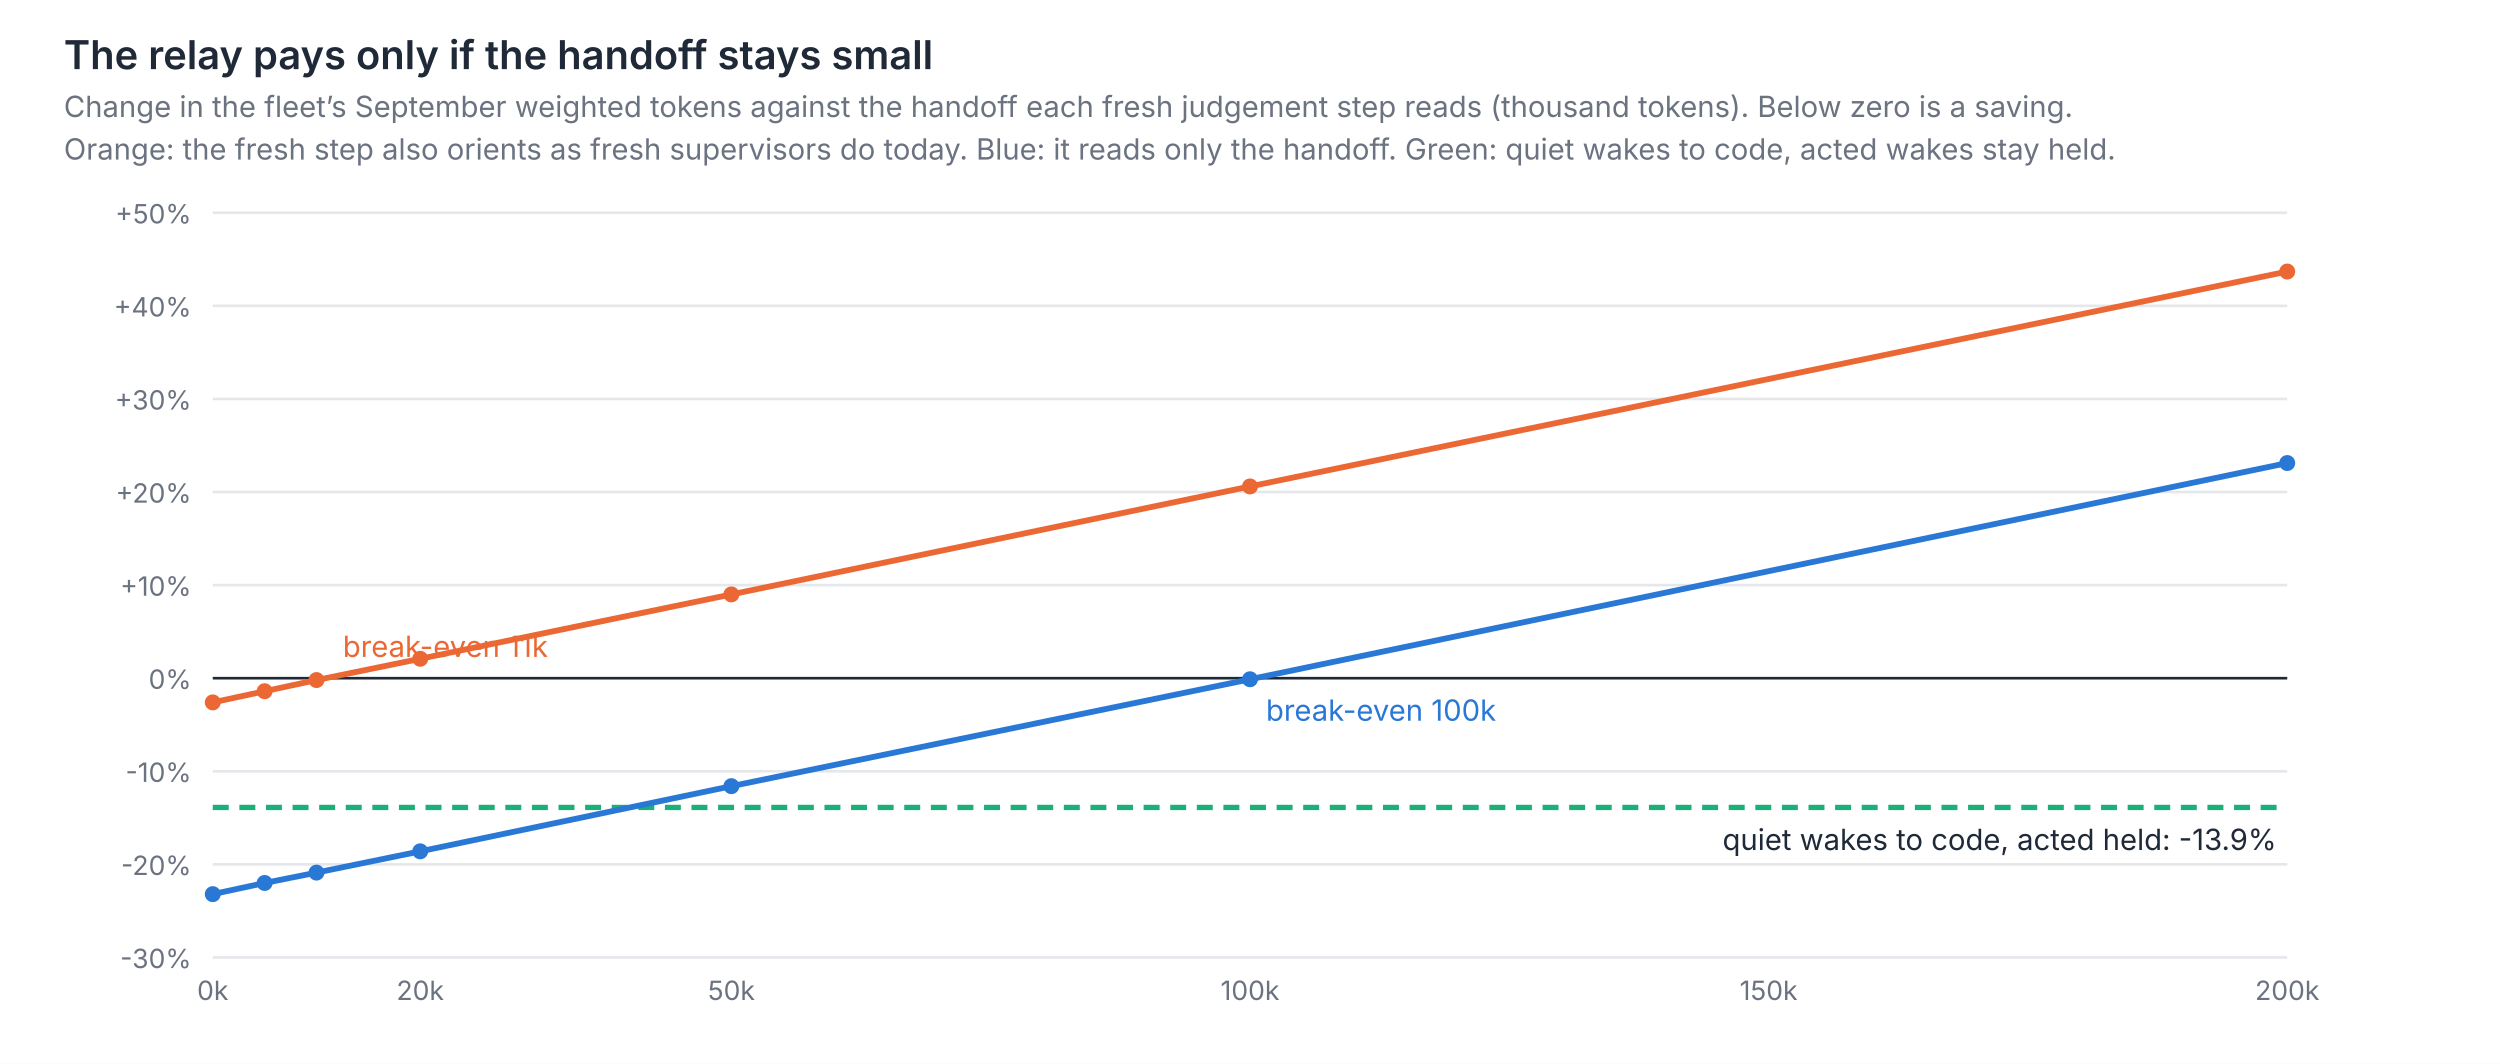
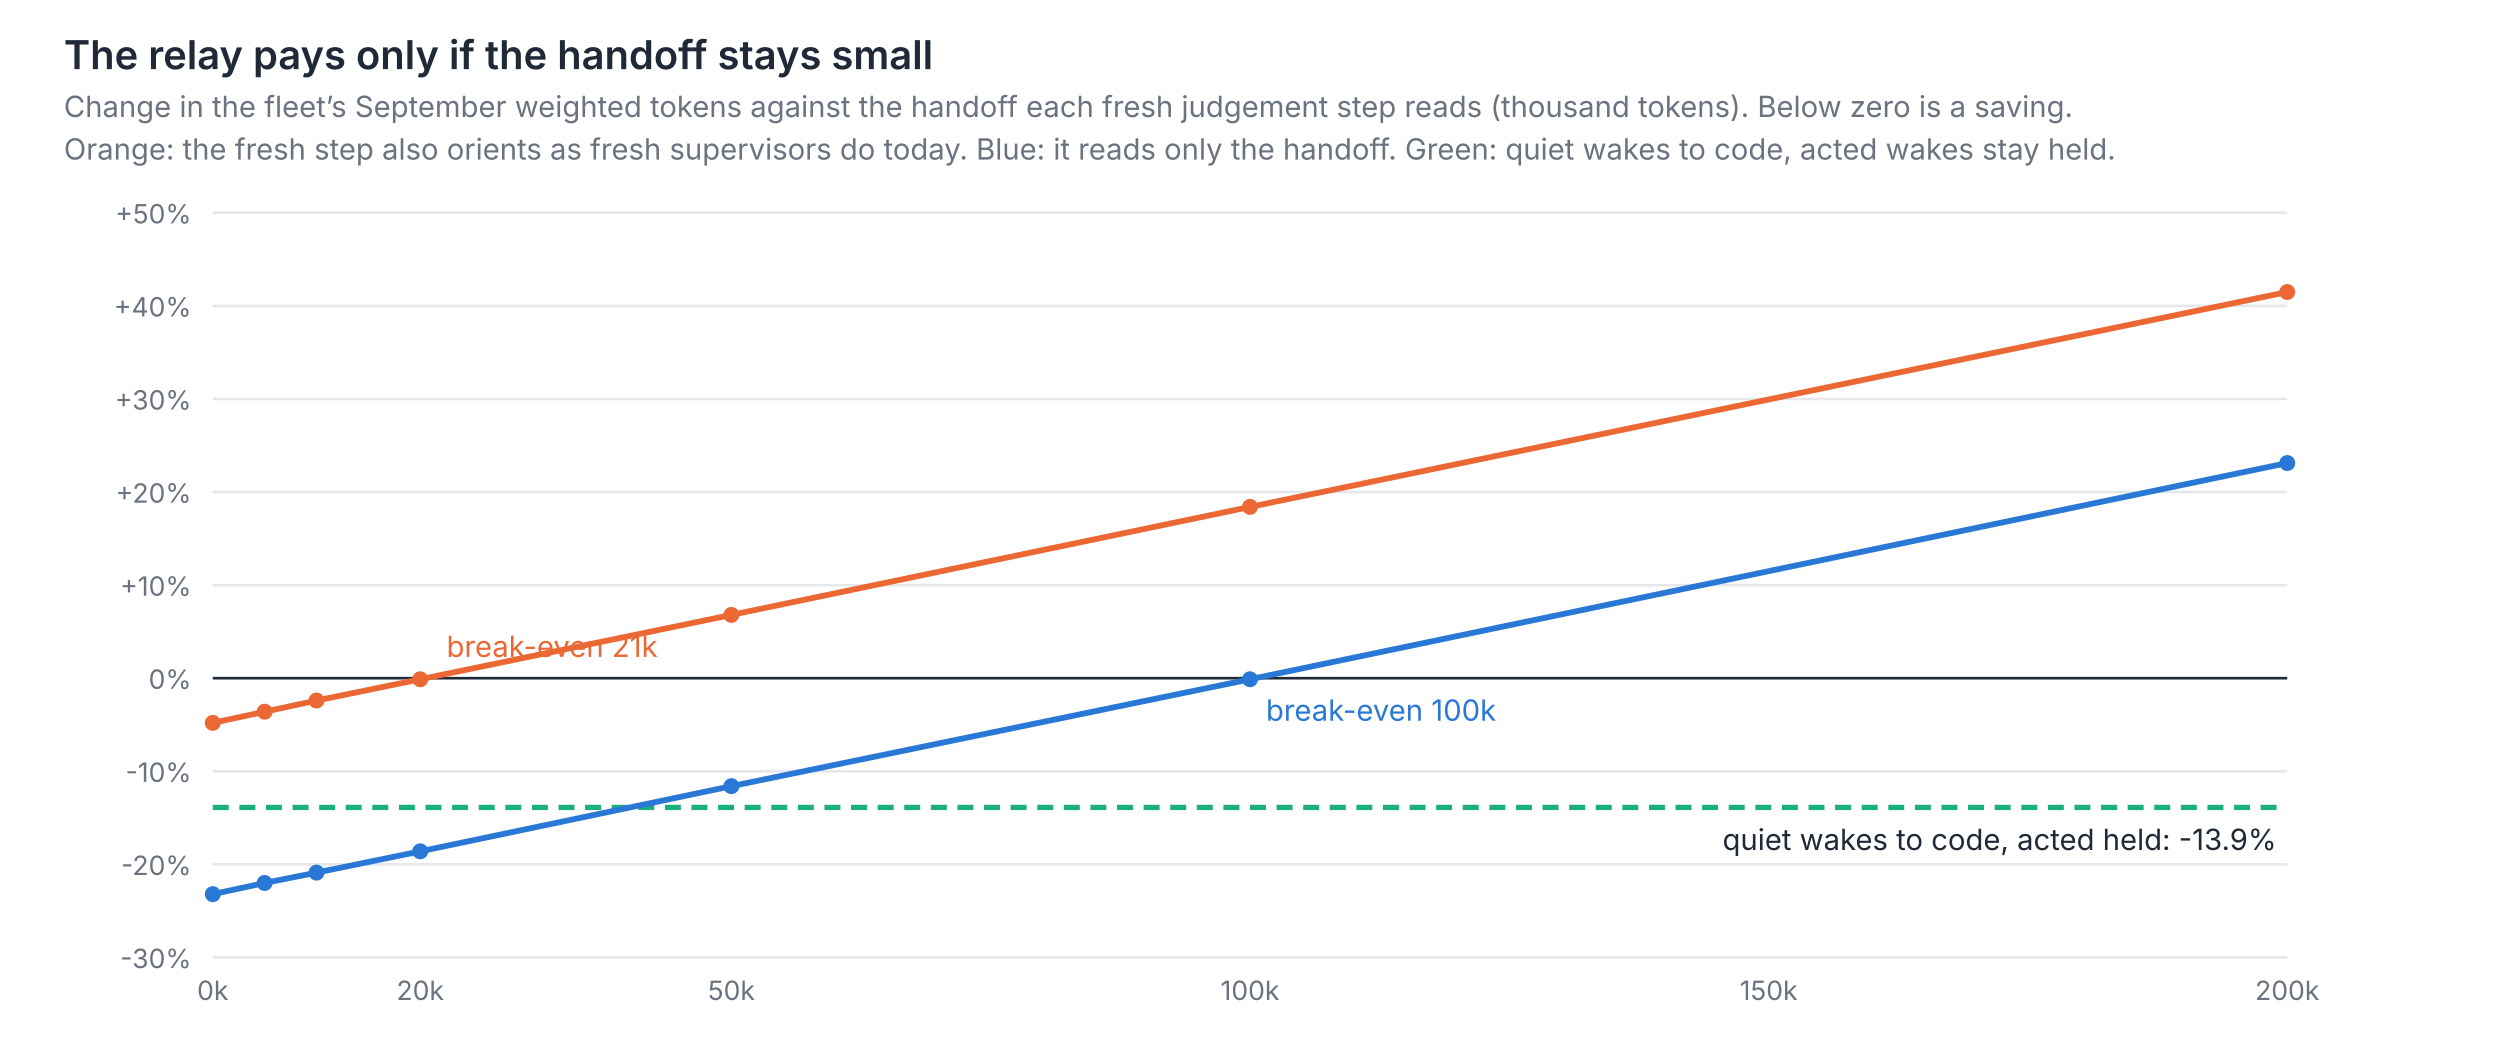
<svg xmlns="http://www.w3.org/2000/svg" viewBox="0 0 940 400" width="940" height="400" font-family="Inter, system-ui, sans-serif" role="img" aria-label="How the relay’s saving depends on the size of the handoff each fresh judgement step must read">
  <rect width="940" height="400" fill="#ffffff" />
  <text x="24.0" y="26.0" font-size="15" fill="#1f2937" text-anchor="start" font-weight="600">The relay pays only if the handoff stays small</text>
  <text x="24.0" y="44.0" font-size="11" fill="#6b7280" text-anchor="start">Change in the fleet’s September weighted tokens against the handoff each fresh judgement step reads (thousand tokens). Below zero is a saving.</text>
  <text x="24.0" y="60.0" font-size="11" fill="#6b7280" text-anchor="start">Orange: the fresh step also orients as fresh supervisors do today. Blue: it reads only the handoff. Green: quiet wakes to code, acted wakes stay held.</text>
  <line x1="80.0" y1="360.0" x2="860.0" y2="360.0" stroke="#e5e7eb" stroke-width="1" />
  <text x="72.0" y="364.0" font-size="10" fill="#6b7280" text-anchor="end">-30%</text>
  <line x1="80.0" y1="325.0" x2="860.0" y2="325.0" stroke="#e5e7eb" stroke-width="1" />
  <text x="72.0" y="329.0" font-size="10" fill="#6b7280" text-anchor="end">-20%</text>
  <line x1="80.0" y1="290.0" x2="860.0" y2="290.0" stroke="#e5e7eb" stroke-width="1" />
  <text x="72.0" y="294.0" font-size="10" fill="#6b7280" text-anchor="end">-10%</text>
  <line x1="80.0" y1="255.0" x2="860.0" y2="255.0" stroke="#1f2937" stroke-width="1" />
  <text x="72.0" y="259.0" font-size="10" fill="#6b7280" text-anchor="end">0%</text>
  <line x1="80.0" y1="220.0" x2="860.0" y2="220.0" stroke="#e5e7eb" stroke-width="1" />
  <text x="72.0" y="224.0" font-size="10" fill="#6b7280" text-anchor="end">+10%</text>
  <line x1="80.0" y1="185.0" x2="860.0" y2="185.0" stroke="#e5e7eb" stroke-width="1" />
  <text x="72.0" y="189.0" font-size="10" fill="#6b7280" text-anchor="end">+20%</text>
  <line x1="80.0" y1="150.0" x2="860.0" y2="150.0" stroke="#e5e7eb" stroke-width="1" />
  <text x="72.0" y="154.0" font-size="10" fill="#6b7280" text-anchor="end">+30%</text>
  <line x1="80.0" y1="115.0" x2="860.0" y2="115.0" stroke="#e5e7eb" stroke-width="1" />
  <text x="72.0" y="119.0" font-size="10" fill="#6b7280" text-anchor="end">+40%</text>
  <line x1="80.0" y1="80.0" x2="860.0" y2="80.0" stroke="#e5e7eb" stroke-width="1" />
  <text x="72.0" y="84.0" font-size="10" fill="#6b7280" text-anchor="end">+50%</text>
  <text x="80.0" y="376.0" font-size="10" fill="#6b7280" text-anchor="middle">0k</text>
  <text x="158.0" y="376.0" font-size="10" fill="#6b7280" text-anchor="middle">20k</text>
  <text x="275.0" y="376.0" font-size="10" fill="#6b7280" text-anchor="middle">50k</text>
  <text x="470.0" y="376.0" font-size="10" fill="#6b7280" text-anchor="middle">100k</text>
  <text x="665.0" y="376.0" font-size="10" fill="#6b7280" text-anchor="middle">150k</text>
  <text x="860.0" y="376.0" font-size="10" fill="#6b7280" text-anchor="middle">200k</text>
  <line x1="80.0" y1="303.6" x2="860.0" y2="303.6" stroke="#1baf7a" stroke-width="2" stroke-dasharray="6 4" />
-   <polyline points="80.0,264.1 99.5,259.9 119.0,255.7 158.0,247.7 275.0,223.5 470.0,182.9 860.0,102.1" fill="none" stroke="#eb6834" stroke-width="2.2" />
-   <circle cx="80.0" cy="264.1" r="3" fill="#eb6834" />
-   <circle cx="99.5" cy="259.9" r="3" fill="#eb6834" />
-   <circle cx="119.0" cy="255.7" r="3" fill="#eb6834" />
-   <circle cx="158.0" cy="247.7" r="3" fill="#eb6834" />
-   <circle cx="275.0" cy="223.5" r="3" fill="#eb6834" />
-   <circle cx="470.0" cy="182.9" r="3" fill="#eb6834" />
-   <circle cx="860.0" cy="102.1" r="3" fill="#eb6834" />
+   <polyline points="80.0,271.8 99.5,267.6 119.0,263.4 158.0,255.4 275.0,231.2 470.0,190.6 860.0,109.8" fill="none" stroke="#eb6834" stroke-width="2.2" />
+   <circle cx="80.0" cy="271.8" r="3" fill="#eb6834" />
+   <circle cx="99.5" cy="267.6" r="3" fill="#eb6834" />
+   <circle cx="119.0" cy="263.4" r="3" fill="#eb6834" />
+   <circle cx="158.0" cy="255.4" r="3" fill="#eb6834" />
+   <circle cx="275.0" cy="231.2" r="3" fill="#eb6834" />
+   <circle cx="470.0" cy="190.6" r="3" fill="#eb6834" />
+   <circle cx="860.0" cy="109.8" r="3" fill="#eb6834" />
  <polyline points="80.0,336.2 99.5,332.0 119.0,328.1 158.0,320.1 275.0,295.6 470.0,255.4 860.0,174.1" fill="none" stroke="#2a78d6" stroke-width="2.2" />
  <circle cx="80.0" cy="336.2" r="3" fill="#2a78d6" />
  <circle cx="99.5" cy="332.0" r="3" fill="#2a78d6" />
  <circle cx="119.0" cy="328.1" r="3" fill="#2a78d6" />
  <circle cx="158.0" cy="320.1" r="3" fill="#2a78d6" />
  <circle cx="275.0" cy="295.6" r="3" fill="#2a78d6" />
  <circle cx="470.0" cy="255.4" r="3" fill="#2a78d6" />
  <circle cx="860.0" cy="174.1" r="3" fill="#2a78d6" />
  <text x="856.0" y="319.6" font-size="11" fill="#1f2937" text-anchor="end">quiet wakes to code, acted held: -13.9%</text>
-   <text x="128.9" y="247.0" font-size="11" fill="#eb6834" text-anchor="start">break-even 11k</text>
+   <text x="167.9" y="247.0" font-size="11" fill="#eb6834" text-anchor="start">break-even 21k</text>
  <text x="476.0" y="271.0" font-size="11" fill="#2a78d6" text-anchor="start">break-even 100k</text>
</svg>
